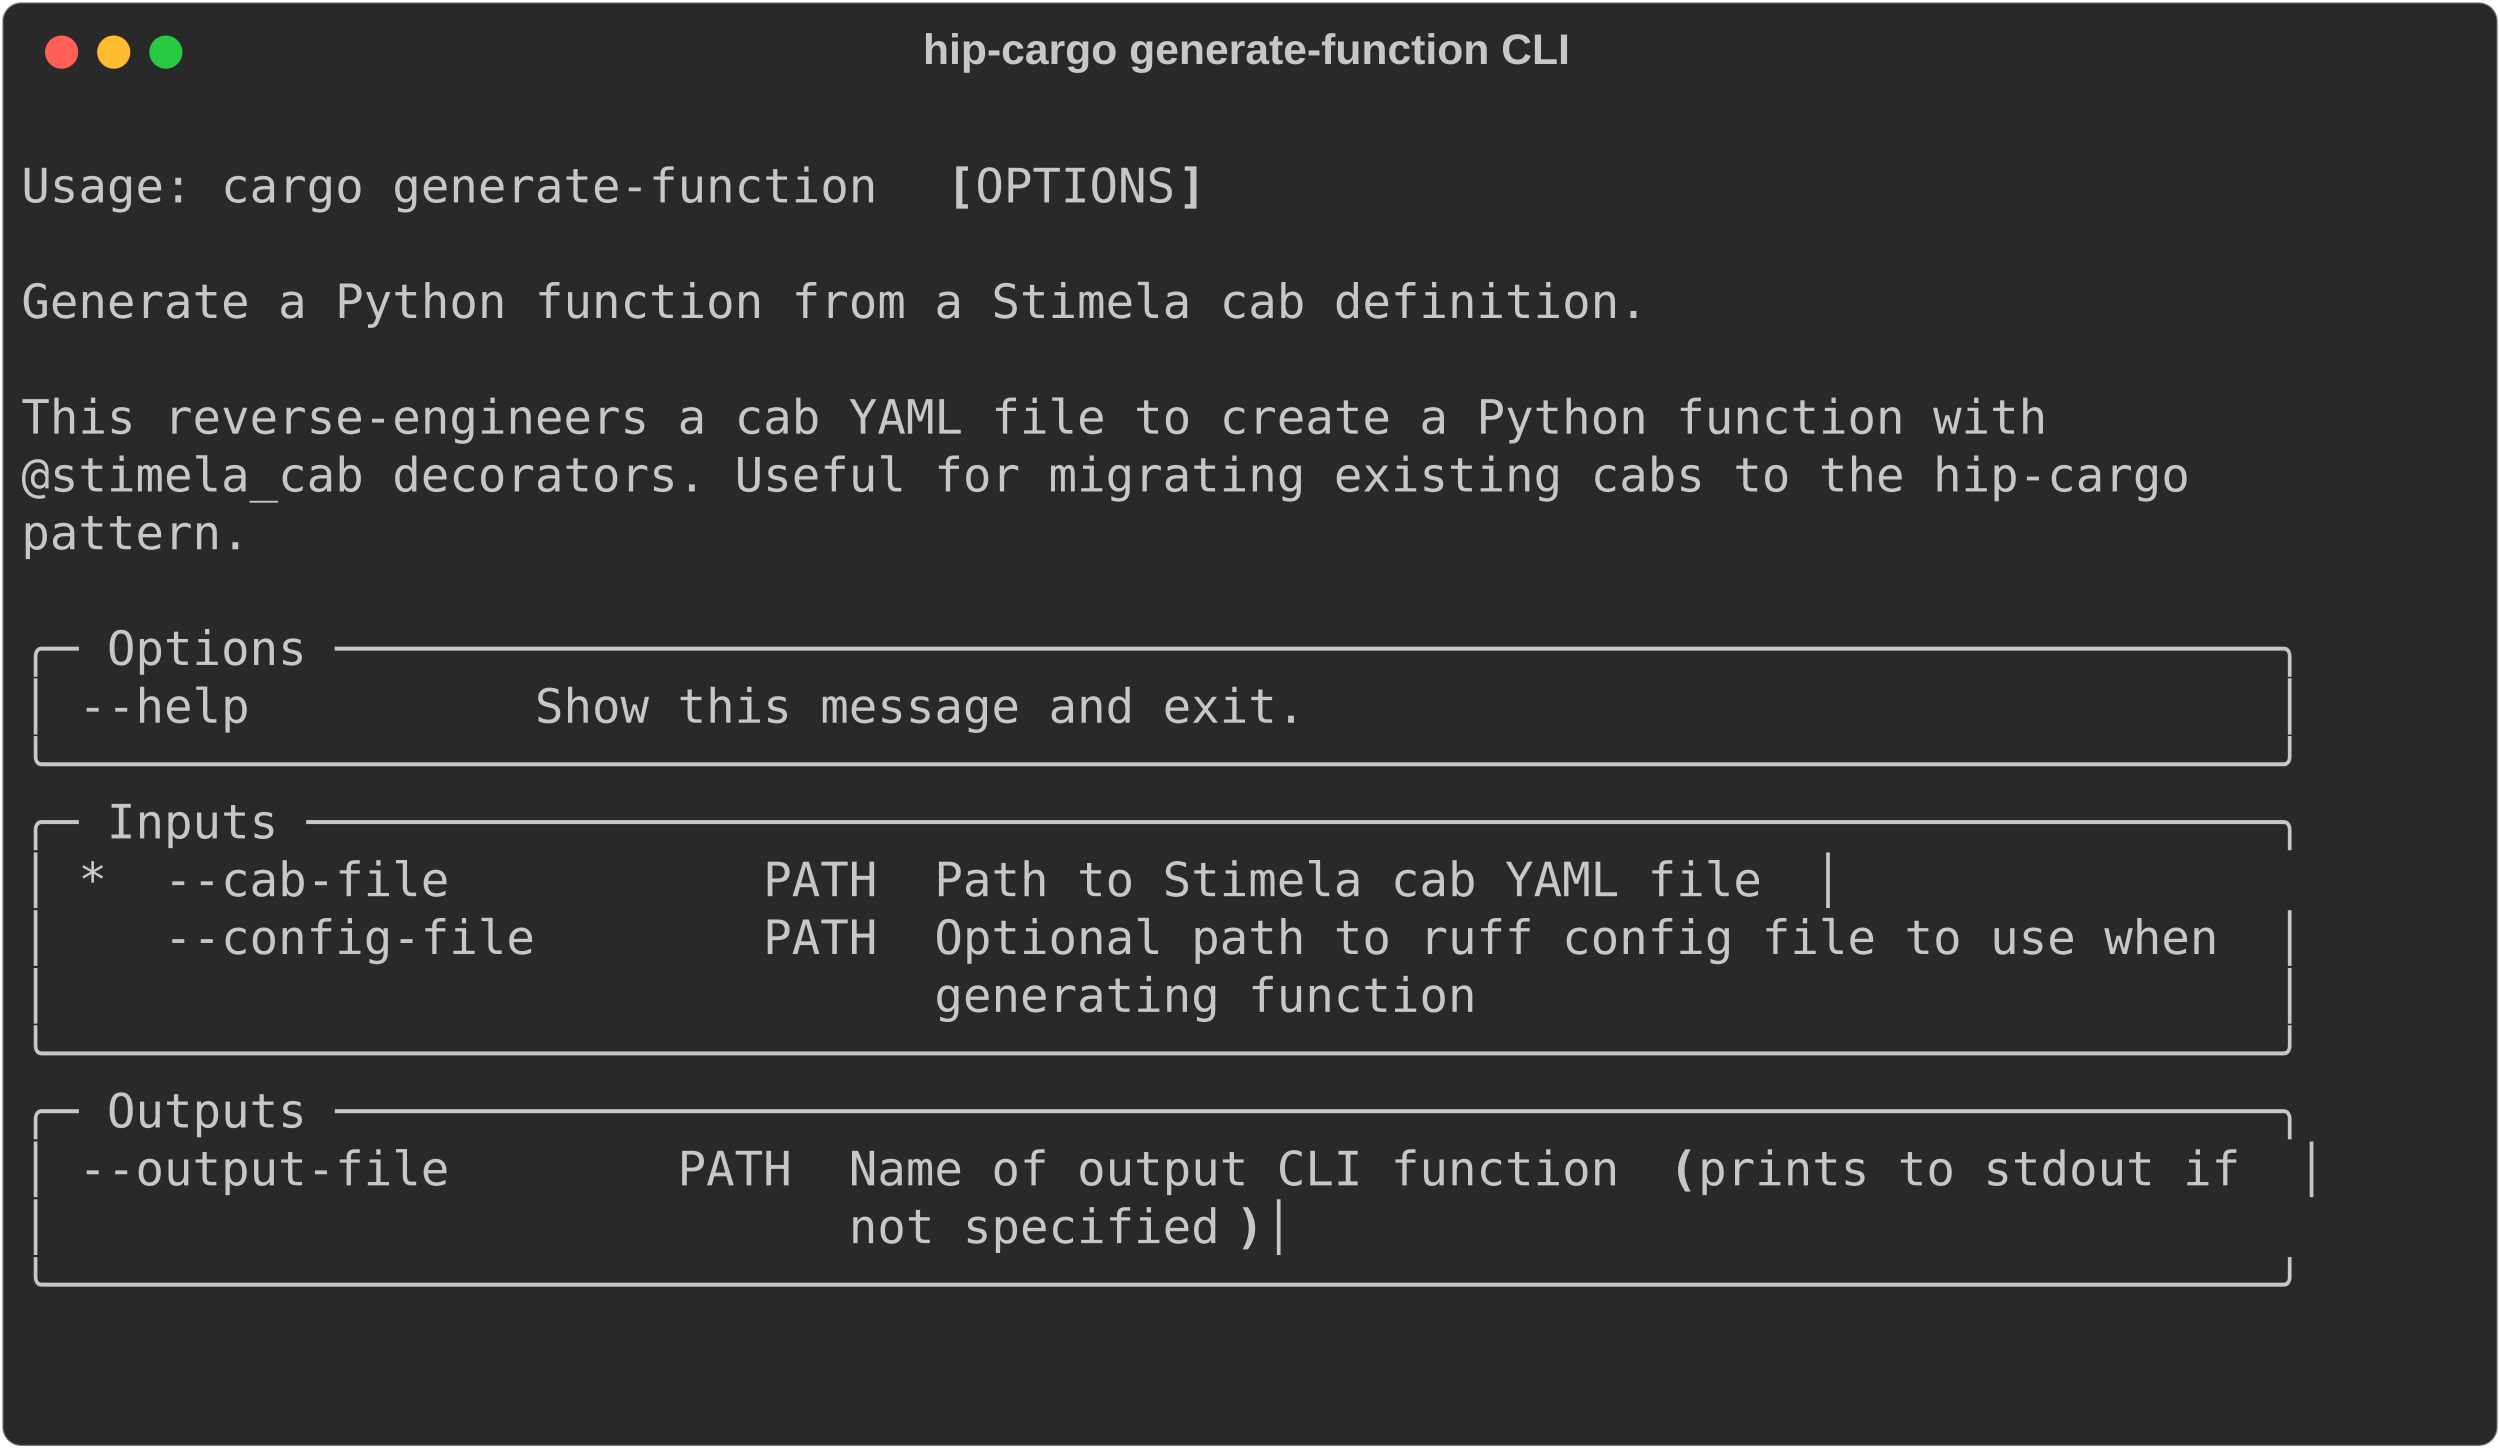
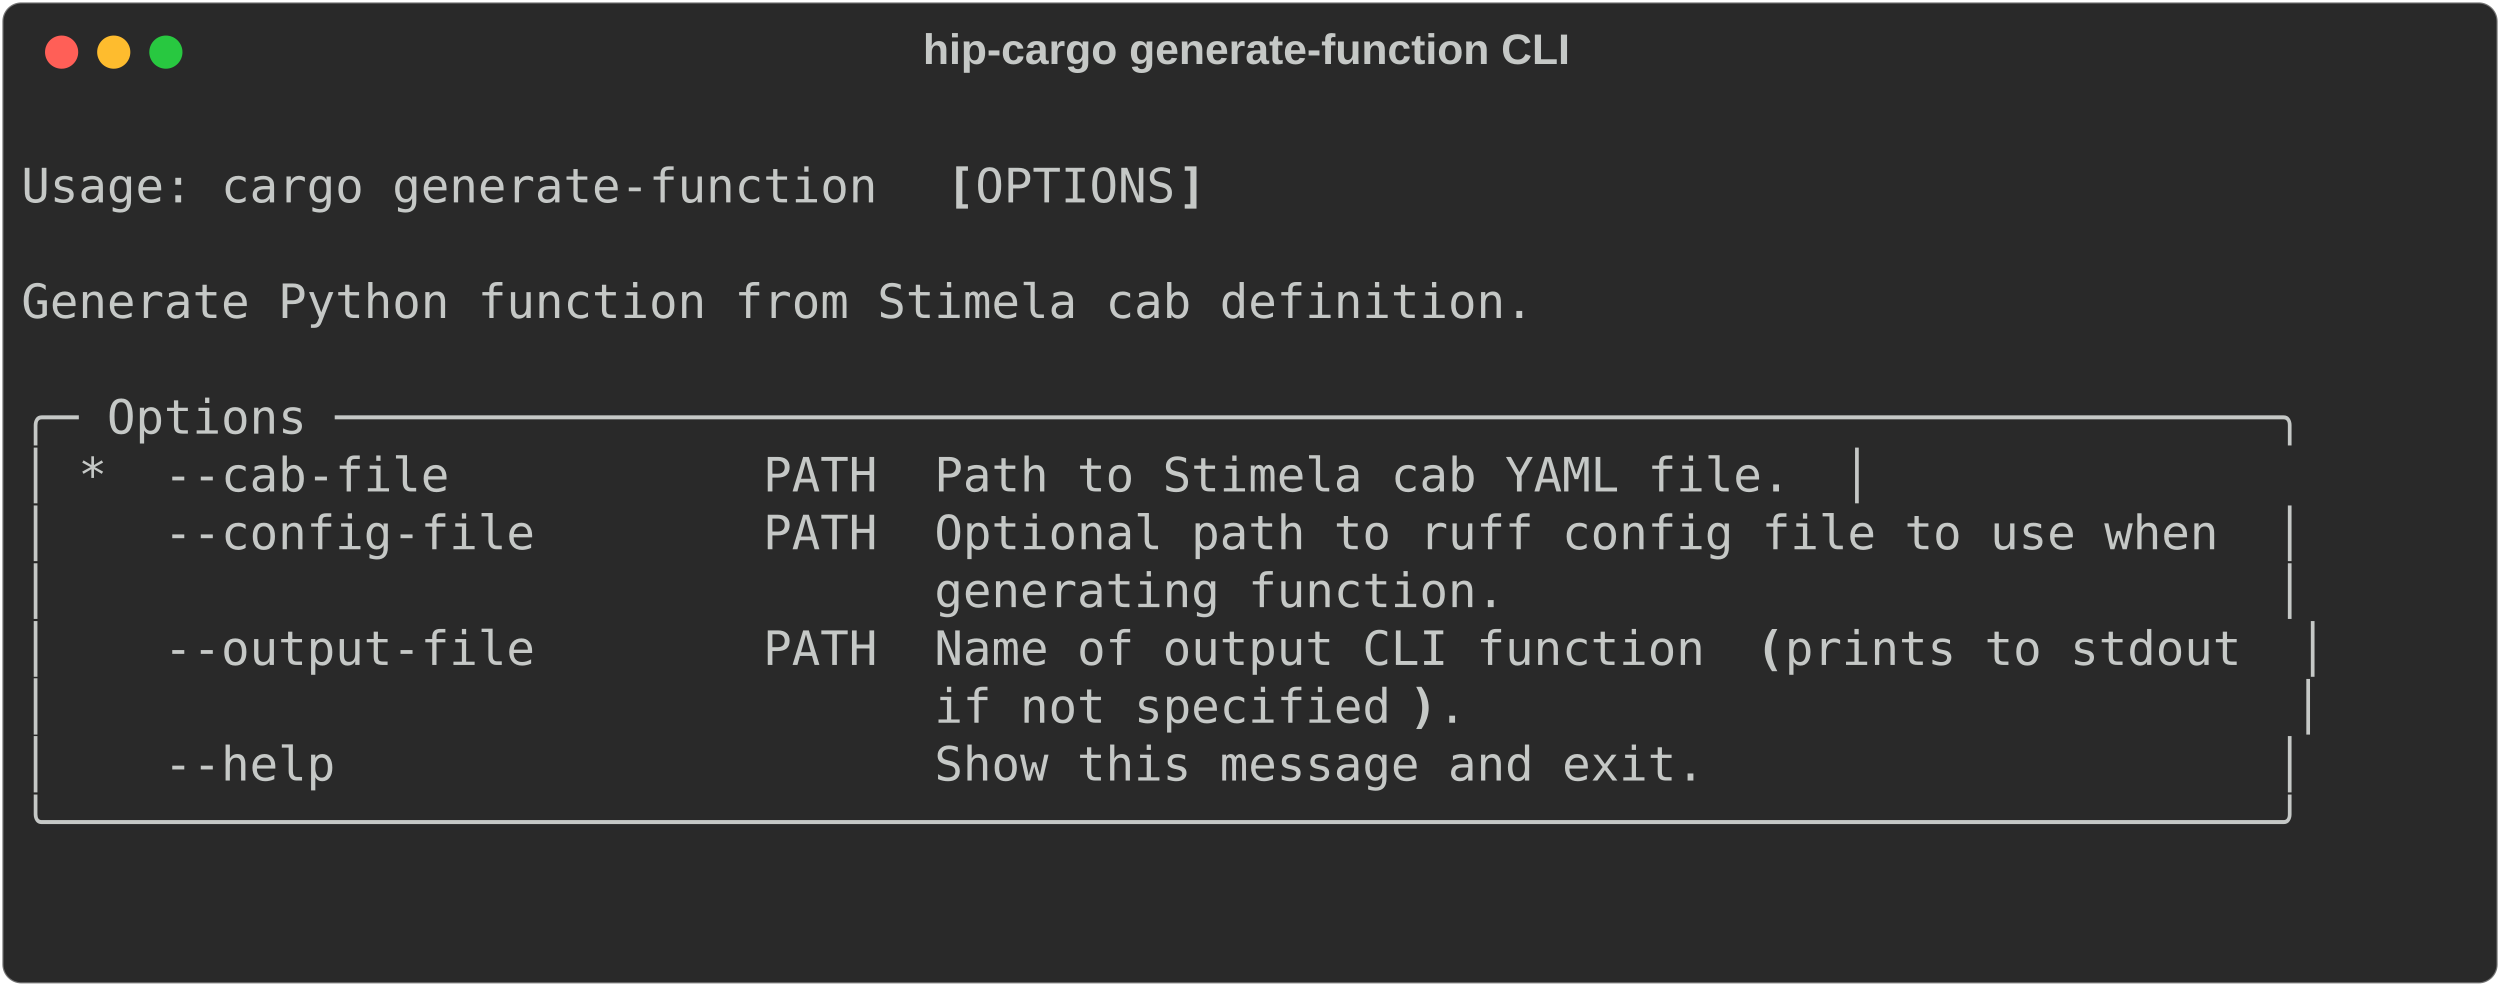
- <svg xmlns="http://www.w3.org/2000/svg" class="rich-terminal" viewBox="0 0 1055 611.2">
+ <svg xmlns="http://www.w3.org/2000/svg" class="rich-terminal" viewBox="0 0 1055 416.0">
  <style>

    @font-face {
        font-family: "Fira Code";
        src: local("FiraCode-Regular"),
                url("https://cdnjs.cloudflare.com/ajax/libs/firacode/6.2.0/woff2/FiraCode-Regular.woff2") format("woff2"),
                url("https://cdnjs.cloudflare.com/ajax/libs/firacode/6.2.0/woff/FiraCode-Regular.woff") format("woff");
        font-style: normal;
        font-weight: 400;
    }
    @font-face {
        font-family: "Fira Code";
        src: local("FiraCode-Bold"),
                url("https://cdnjs.cloudflare.com/ajax/libs/firacode/6.2.0/woff2/FiraCode-Bold.woff2") format("woff2"),
                url("https://cdnjs.cloudflare.com/ajax/libs/firacode/6.2.0/woff/FiraCode-Bold.woff") format("woff");
        font-style: bold;
        font-weight: 700;
    }

-     .terminal-258922383-matrix {
+     .terminal-3932085443-matrix {
        font-family: Fira Code, monospace;
        font-size: 20px;
        line-height: 24.4px;
        font-variant-east-asian: full-width;
    }

-     .terminal-258922383-title {
+     .terminal-3932085443-title {
        font-size: 18px;
        font-weight: bold;
        font-family: arial;
    }

-     .terminal-258922383-r1 { fill: #c5c8c6 }
- .terminal-258922383-r2 { fill: #c5c8c6;font-weight: bold }
+     .terminal-3932085443-r1 { fill: #c5c8c6 }
+ .terminal-3932085443-r2 { fill: #c5c8c6;font-weight: bold }
    </style>
  <defs>
-     <clipPath id="terminal-258922383-clip-terminal">
-       <rect x="0" y="0" width="1036.0" height="560.2" />
+     <clipPath id="terminal-3932085443-clip-terminal">
+       <rect x="0" y="0" width="1036.0" height="365.0" />
    </clipPath>
-     <clipPath id="terminal-258922383-line-0">
+     <clipPath id="terminal-3932085443-line-0">
      <rect x="0" y="1.5" width="1037" height="24.65" />
    </clipPath>
-     <clipPath id="terminal-258922383-line-1">
+     <clipPath id="terminal-3932085443-line-1">
      <rect x="0" y="25.9" width="1037" height="24.65" />
    </clipPath>
-     <clipPath id="terminal-258922383-line-2">
+     <clipPath id="terminal-3932085443-line-2">
      <rect x="0" y="50.3" width="1037" height="24.65" />
    </clipPath>
-     <clipPath id="terminal-258922383-line-3">
+     <clipPath id="terminal-3932085443-line-3">
      <rect x="0" y="74.7" width="1037" height="24.65" />
    </clipPath>
-     <clipPath id="terminal-258922383-line-4">
+     <clipPath id="terminal-3932085443-line-4">
      <rect x="0" y="99.1" width="1037" height="24.65" />
    </clipPath>
-     <clipPath id="terminal-258922383-line-5">
+     <clipPath id="terminal-3932085443-line-5">
      <rect x="0" y="123.5" width="1037" height="24.65" />
    </clipPath>
-     <clipPath id="terminal-258922383-line-6">
+     <clipPath id="terminal-3932085443-line-6">
      <rect x="0" y="147.9" width="1037" height="24.65" />
    </clipPath>
-     <clipPath id="terminal-258922383-line-7">
+     <clipPath id="terminal-3932085443-line-7">
      <rect x="0" y="172.3" width="1037" height="24.65" />
    </clipPath>
-     <clipPath id="terminal-258922383-line-8">
+     <clipPath id="terminal-3932085443-line-8">
      <rect x="0" y="196.7" width="1037" height="24.65" />
    </clipPath>
-     <clipPath id="terminal-258922383-line-9">
+     <clipPath id="terminal-3932085443-line-9">
      <rect x="0" y="221.1" width="1037" height="24.65" />
    </clipPath>
-     <clipPath id="terminal-258922383-line-10">
+     <clipPath id="terminal-3932085443-line-10">
      <rect x="0" y="245.5" width="1037" height="24.65" />
    </clipPath>
-     <clipPath id="terminal-258922383-line-11">
+     <clipPath id="terminal-3932085443-line-11">
      <rect x="0" y="269.9" width="1037" height="24.65" />
    </clipPath>
-     <clipPath id="terminal-258922383-line-12">
+     <clipPath id="terminal-3932085443-line-12">
      <rect x="0" y="294.3" width="1037" height="24.65" />
    </clipPath>
-     <clipPath id="terminal-258922383-line-13">
+     <clipPath id="terminal-3932085443-line-13">
      <rect x="0" y="318.7" width="1037" height="24.65" />
    </clipPath>
-     <clipPath id="terminal-258922383-line-14">
-       <rect x="0" y="343.1" width="1037" height="24.65" />
-     </clipPath>
-     <clipPath id="terminal-258922383-line-15">
-       <rect x="0" y="367.5" width="1037" height="24.65" />
-     </clipPath>
-     <clipPath id="terminal-258922383-line-16">
-       <rect x="0" y="391.9" width="1037" height="24.65" />
-     </clipPath>
-     <clipPath id="terminal-258922383-line-17">
-       <rect x="0" y="416.3" width="1037" height="24.65" />
-     </clipPath>
-     <clipPath id="terminal-258922383-line-18">
-       <rect x="0" y="440.7" width="1037" height="24.65" />
-     </clipPath>
-     <clipPath id="terminal-258922383-line-19">
-       <rect x="0" y="465.1" width="1037" height="24.65" />
-     </clipPath>
-     <clipPath id="terminal-258922383-line-20">
-       <rect x="0" y="489.5" width="1037" height="24.65" />
-     </clipPath>
-     <clipPath id="terminal-258922383-line-21">
-       <rect x="0" y="513.9" width="1037" height="24.65" />
-     </clipPath>
  </defs>
-   <rect fill="#292929" stroke="rgba(255,255,255,0.35)" stroke-width="1" x="1" y="1" width="1053" height="609.2" rx="8" />
-   <text class="terminal-258922383-title" fill="#c5c8c6" text-anchor="middle" x="526" y="27">hip-cargo generate-function CLI</text>
+   <rect fill="#292929" stroke="rgba(255,255,255,0.35)" stroke-width="1" x="1" y="1" width="1053" height="414" rx="8" />
+   <text class="terminal-3932085443-title" fill="#c5c8c6" text-anchor="middle" x="526" y="27">hip-cargo generate-function CLI</text>
  <g transform="translate(26,22)">
    <circle cx="0" cy="0" r="7" fill="#ff5f57" />
    <circle cx="22" cy="0" r="7" fill="#febc2e" />
    <circle cx="44" cy="0" r="7" fill="#28c840" />
  </g>
-   <g transform="translate(9, 41)" clip-path="url(#terminal-258922383-clip-terminal)">
-     <g class="terminal-258922383-matrix">
-       <text class="terminal-258922383-r1" x="1037" y="20" textLength="12.2" clip-path="url(#terminal-258922383-line-0)">
+   <g transform="translate(9, 41)" clip-path="url(#terminal-3932085443-clip-terminal)">
+     <g class="terminal-3932085443-matrix">
+       <text class="terminal-3932085443-r1" x="1037" y="20" textLength="12.2" clip-path="url(#terminal-3932085443-line-0)">
</text>
-       <text class="terminal-258922383-r1" x="0" y="44.4" textLength="390.4" clip-path="url(#terminal-258922383-line-1)"> Usage: cargo generate-function </text>
-       <text class="terminal-258922383-r2" x="390.4" y="44.4" textLength="12.2" clip-path="url(#terminal-258922383-line-1)">[</text>
-       <text class="terminal-258922383-r1" x="402.6" y="44.4" textLength="85.4" clip-path="url(#terminal-258922383-line-1)">OPTIONS</text>
-       <text class="terminal-258922383-r2" x="488" y="44.4" textLength="12.2" clip-path="url(#terminal-258922383-line-1)">]</text>
-       <text class="terminal-258922383-r1" x="1037" y="44.4" textLength="12.2" clip-path="url(#terminal-258922383-line-1)">
+       <text class="terminal-3932085443-r1" x="0" y="44.4" textLength="390.4" clip-path="url(#terminal-3932085443-line-1)"> Usage: cargo generate-function </text>
+       <text class="terminal-3932085443-r2" x="390.4" y="44.4" textLength="12.2" clip-path="url(#terminal-3932085443-line-1)">[</text>
+       <text class="terminal-3932085443-r1" x="402.6" y="44.4" textLength="85.4" clip-path="url(#terminal-3932085443-line-1)">OPTIONS</text>
+       <text class="terminal-3932085443-r2" x="488" y="44.4" textLength="12.2" clip-path="url(#terminal-3932085443-line-1)">]</text>
+       <text class="terminal-3932085443-r1" x="1037" y="44.4" textLength="12.2" clip-path="url(#terminal-3932085443-line-1)">
</text>
-       <text class="terminal-258922383-r1" x="1037" y="68.8" textLength="12.2" clip-path="url(#terminal-258922383-line-2)">
+       <text class="terminal-3932085443-r1" x="1037" y="68.8" textLength="12.2" clip-path="url(#terminal-3932085443-line-2)">
</text>
-       <text class="terminal-258922383-r1" x="0" y="93.2" textLength="976" clip-path="url(#terminal-258922383-line-3)"> Generate a Python function from a Stimela cab definition.                      </text>
-       <text class="terminal-258922383-r1" x="1037" y="93.2" textLength="12.2" clip-path="url(#terminal-258922383-line-3)">
+       <text class="terminal-3932085443-r1" x="0" y="93.2" textLength="976" clip-path="url(#terminal-3932085443-line-3)"> Generate Python function from Stimela cab definition.                          </text>
+       <text class="terminal-3932085443-r1" x="1037" y="93.2" textLength="12.2" clip-path="url(#terminal-3932085443-line-3)">
</text>
-       <text class="terminal-258922383-r1" x="1037" y="117.6" textLength="12.2" clip-path="url(#terminal-258922383-line-4)">
+       <text class="terminal-3932085443-r1" x="1037" y="117.6" textLength="12.2" clip-path="url(#terminal-3932085443-line-4)">
</text>
-       <text class="terminal-258922383-r1" x="0" y="142" textLength="976" clip-path="url(#terminal-258922383-line-5)"> This reverse-engineers a cab YAML file to create a Python function with        </text>
-       <text class="terminal-258922383-r1" x="1037" y="142" textLength="12.2" clip-path="url(#terminal-258922383-line-5)">
+       <text class="terminal-3932085443-r1" x="0" y="142" textLength="976" clip-path="url(#terminal-3932085443-line-5)">╭─ Options ────────────────────────────────────────────────────────────────────╮</text>
+       <text class="terminal-3932085443-r1" x="1037" y="142" textLength="12.2" clip-path="url(#terminal-3932085443-line-5)">
</text>
-       <text class="terminal-258922383-r1" x="0" y="166.4" textLength="976" clip-path="url(#terminal-258922383-line-6)"> @stimela_cab decorators. Useful for migrating existing cabs to the hip-cargo   </text>
-       <text class="terminal-258922383-r1" x="1037" y="166.4" textLength="12.2" clip-path="url(#terminal-258922383-line-6)">
+       <text class="terminal-3932085443-r1" x="0" y="166.4" textLength="768.6" clip-path="url(#terminal-3932085443-line-6)">│ *  --cab-file           PATH  Path to Stimela cab YAML file. </text>
+       <text class="terminal-3932085443-r1" x="768.6" y="166.4" textLength="85.4" clip-path="url(#terminal-3932085443-line-6)">      │</text>
+       <text class="terminal-3932085443-r1" x="1037" y="166.4" textLength="12.2" clip-path="url(#terminal-3932085443-line-6)">
</text>
-       <text class="terminal-258922383-r1" x="0" y="190.8" textLength="976" clip-path="url(#terminal-258922383-line-7)"> pattern.                                                                       </text>
-       <text class="terminal-258922383-r1" x="1037" y="190.8" textLength="12.2" clip-path="url(#terminal-258922383-line-7)">
+       <text class="terminal-3932085443-r1" x="0" y="190.8" textLength="976" clip-path="url(#terminal-3932085443-line-7)">│    --config-file        PATH  Optional path to ruff config file to use when  │</text>
+       <text class="terminal-3932085443-r1" x="1037" y="190.8" textLength="12.2" clip-path="url(#terminal-3932085443-line-7)">
</text>
-       <text class="terminal-258922383-r1" x="1037" y="215.2" textLength="12.2" clip-path="url(#terminal-258922383-line-8)">
+       <text class="terminal-3932085443-r1" x="0" y="215.2" textLength="976" clip-path="url(#terminal-3932085443-line-8)">│                               generating function.                           │</text>
+       <text class="terminal-3932085443-r1" x="1037" y="215.2" textLength="12.2" clip-path="url(#terminal-3932085443-line-8)">
</text>
-       <text class="terminal-258922383-r1" x="0" y="239.6" textLength="976" clip-path="url(#terminal-258922383-line-9)">╭─ Options ────────────────────────────────────────────────────────────────────╮</text>
-       <text class="terminal-258922383-r1" x="1037" y="239.6" textLength="12.2" clip-path="url(#terminal-258922383-line-9)">
+       <text class="terminal-3932085443-r1" x="0" y="239.6" textLength="732" clip-path="url(#terminal-3932085443-line-9)">│    --output-file        PATH  Name of output CLI function </text>
+       <text class="terminal-3932085443-r2" x="732" y="239.6" textLength="12.2" clip-path="url(#terminal-3932085443-line-9)">(</text>
+       <text class="terminal-3932085443-r1" x="744.2" y="239.6" textLength="231.8" clip-path="url(#terminal-3932085443-line-9)">prints to stdout  │</text>
+       <text class="terminal-3932085443-r1" x="1037" y="239.6" textLength="12.2" clip-path="url(#terminal-3932085443-line-9)">
</text>
-       <text class="terminal-258922383-r1" x="0" y="264" textLength="976" clip-path="url(#terminal-258922383-line-10)">│ --help          Show this message and exit.                                  │</text>
-       <text class="terminal-258922383-r1" x="1037" y="264" textLength="12.2" clip-path="url(#terminal-258922383-line-10)">
+       <text class="terminal-3932085443-r1" x="0" y="264" textLength="585.6" clip-path="url(#terminal-3932085443-line-10)">│                               if not specified</text>
+       <text class="terminal-3932085443-r2" x="585.6" y="264" textLength="12.2" clip-path="url(#terminal-3932085443-line-10)">)</text>
+       <text class="terminal-3932085443-r1" x="597.8" y="264" textLength="378.2" clip-path="url(#terminal-3932085443-line-10)">.                             │</text>
+       <text class="terminal-3932085443-r1" x="1037" y="264" textLength="12.2" clip-path="url(#terminal-3932085443-line-10)">
</text>
-       <text class="terminal-258922383-r1" x="0" y="288.4" textLength="976" clip-path="url(#terminal-258922383-line-11)">╰──────────────────────────────────────────────────────────────────────────────╯</text>
-       <text class="terminal-258922383-r1" x="1037" y="288.4" textLength="12.2" clip-path="url(#terminal-258922383-line-11)">
+       <text class="terminal-3932085443-r1" x="0" y="288.4" textLength="976" clip-path="url(#terminal-3932085443-line-11)">│    --help                     Show this message and exit.                    │</text>
+       <text class="terminal-3932085443-r1" x="1037" y="288.4" textLength="12.2" clip-path="url(#terminal-3932085443-line-11)">
</text>
-       <text class="terminal-258922383-r1" x="0" y="312.8" textLength="976" clip-path="url(#terminal-258922383-line-12)">╭─ Inputs ─────────────────────────────────────────────────────────────────────╮</text>
-       <text class="terminal-258922383-r1" x="1037" y="312.8" textLength="12.2" clip-path="url(#terminal-258922383-line-12)">
+       <text class="terminal-3932085443-r1" x="0" y="312.8" textLength="976" clip-path="url(#terminal-3932085443-line-12)">╰──────────────────────────────────────────────────────────────────────────────╯</text>
+       <text class="terminal-3932085443-r1" x="1037" y="312.8" textLength="12.2" clip-path="url(#terminal-3932085443-line-12)">
</text>
-       <text class="terminal-258922383-r1" x="0" y="337.2" textLength="756.4" clip-path="url(#terminal-258922383-line-13)">│ *  --cab-file           PATH  Path to Stimela cab YAML file </text>
-       <text class="terminal-258922383-r1" x="756.4" y="337.2" textLength="97.6" clip-path="url(#terminal-258922383-line-13)">       │</text>
-       <text class="terminal-258922383-r1" x="1037" y="337.2" textLength="12.2" clip-path="url(#terminal-258922383-line-13)">
+       <text class="terminal-3932085443-r1" x="1037" y="337.2" textLength="12.2" clip-path="url(#terminal-3932085443-line-13)">
</text>
-       <text class="terminal-258922383-r1" x="0" y="361.6" textLength="976" clip-path="url(#terminal-258922383-line-14)">│    --config-file        PATH  Optional path to ruff config file to use when  │</text>
-       <text class="terminal-258922383-r1" x="1037" y="361.6" textLength="12.2" clip-path="url(#terminal-258922383-line-14)">
- </text>
-       <text class="terminal-258922383-r1" x="0" y="386" textLength="976" clip-path="url(#terminal-258922383-line-15)">│                               generating function                            │</text>
-       <text class="terminal-258922383-r1" x="1037" y="386" textLength="12.2" clip-path="url(#terminal-258922383-line-15)">
- </text>
-       <text class="terminal-258922383-r1" x="0" y="410.4" textLength="976" clip-path="url(#terminal-258922383-line-16)">╰──────────────────────────────────────────────────────────────────────────────╯</text>
-       <text class="terminal-258922383-r1" x="1037" y="410.4" textLength="12.2" clip-path="url(#terminal-258922383-line-16)">
- </text>
-       <text class="terminal-258922383-r1" x="0" y="434.8" textLength="976" clip-path="url(#terminal-258922383-line-17)">╭─ Outputs ────────────────────────────────────────────────────────────────────╮</text>
-       <text class="terminal-258922383-r1" x="1037" y="434.8" textLength="12.2" clip-path="url(#terminal-258922383-line-17)">
- </text>
-       <text class="terminal-258922383-r1" x="0" y="459.2" textLength="695.4" clip-path="url(#terminal-258922383-line-18)">│ --output-file        PATH  Name of output CLI function </text>
-       <text class="terminal-258922383-r2" x="695.4" y="459.2" textLength="12.2" clip-path="url(#terminal-258922383-line-18)">(</text>
-       <text class="terminal-258922383-r1" x="707.6" y="459.2" textLength="268.4" clip-path="url(#terminal-258922383-line-18)">prints to stdout if  │</text>
-       <text class="terminal-258922383-r1" x="1037" y="459.2" textLength="12.2" clip-path="url(#terminal-258922383-line-18)">
- </text>
-       <text class="terminal-258922383-r1" x="0" y="483.6" textLength="512.4" clip-path="url(#terminal-258922383-line-19)">│                            not specified</text>
-       <text class="terminal-258922383-r2" x="512.4" y="483.6" textLength="12.2" clip-path="url(#terminal-258922383-line-19)">)</text>
-       <text class="terminal-258922383-r1" x="524.6" y="483.6" textLength="451.4" clip-path="url(#terminal-258922383-line-19)">                                    │</text>
-       <text class="terminal-258922383-r1" x="1037" y="483.6" textLength="12.2" clip-path="url(#terminal-258922383-line-19)">
- </text>
-       <text class="terminal-258922383-r1" x="0" y="508" textLength="976" clip-path="url(#terminal-258922383-line-20)">╰──────────────────────────────────────────────────────────────────────────────╯</text>
-       <text class="terminal-258922383-r1" x="1037" y="508" textLength="12.2" clip-path="url(#terminal-258922383-line-20)">
- </text>
-       <text class="terminal-258922383-r1" x="1037" y="532.4" textLength="12.2" clip-path="url(#terminal-258922383-line-21)">
- </text>
-       <text class="terminal-258922383-r1" x="1037" y="556.8" textLength="12.2" clip-path="url(#terminal-258922383-line-22)">
+       <text class="terminal-3932085443-r1" x="1037" y="361.6" textLength="12.2" clip-path="url(#terminal-3932085443-line-14)">
</text>
    </g>
  </g>
</svg>
